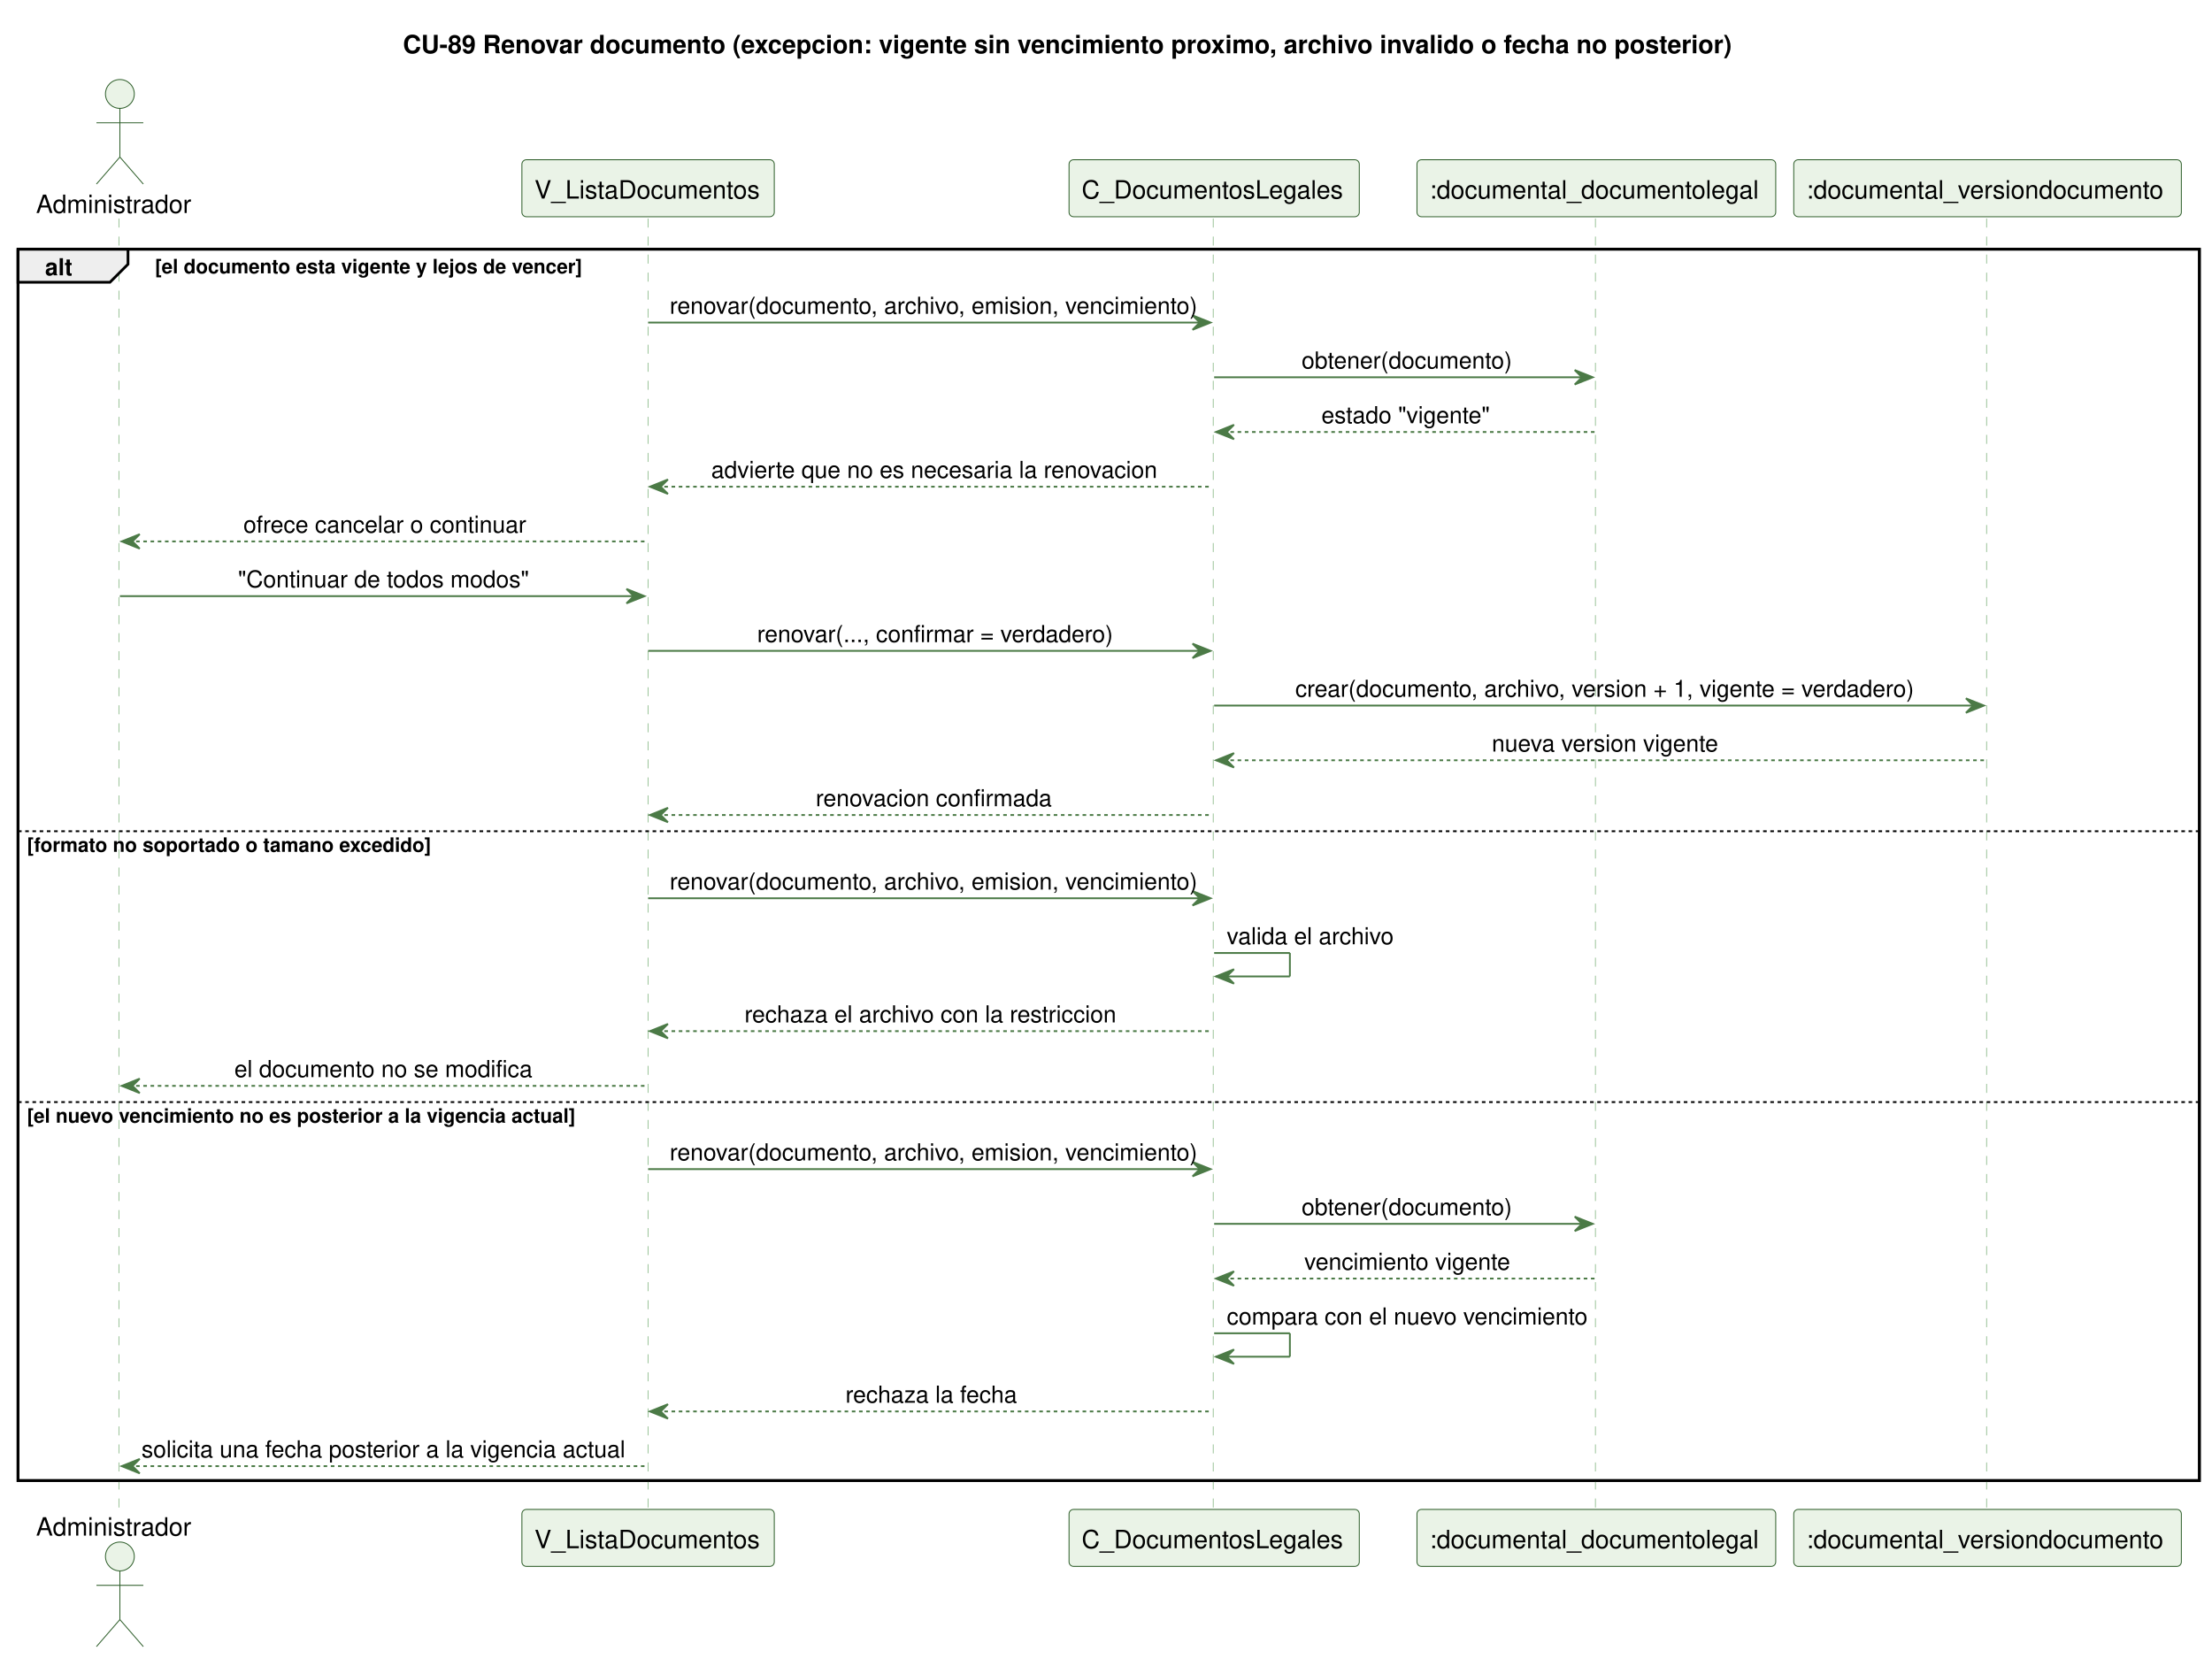
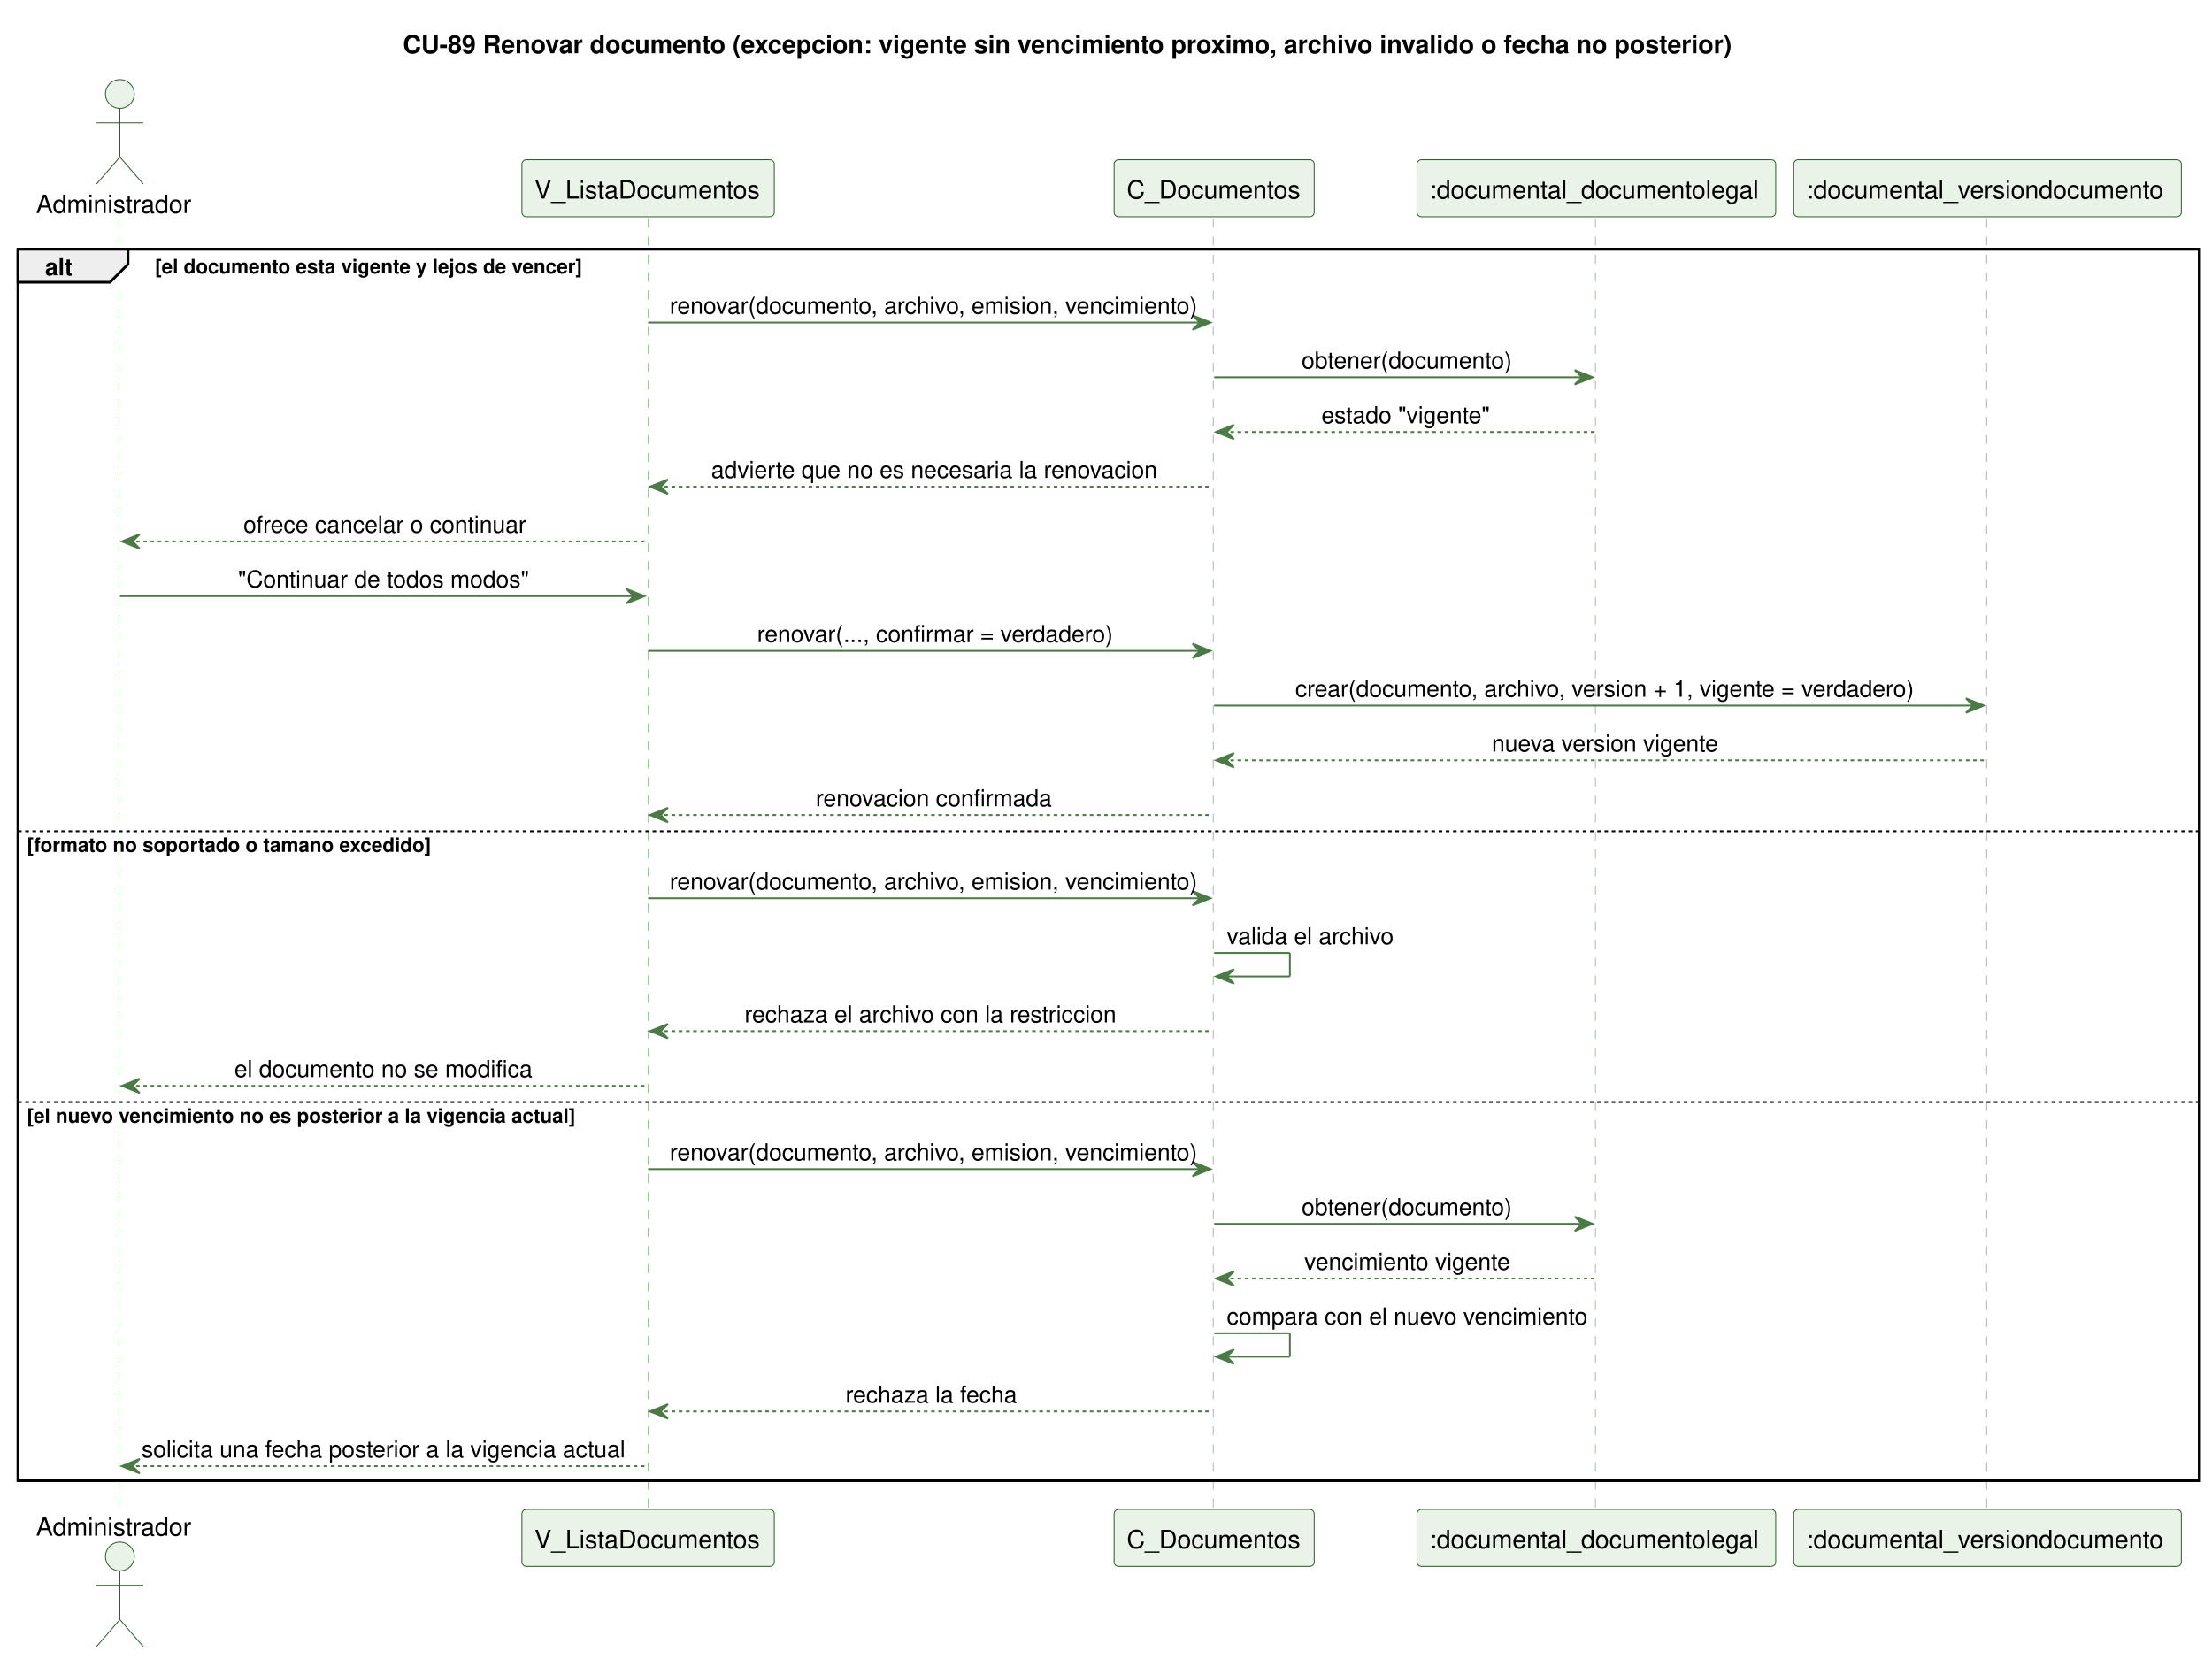
<svg xmlns="http://www.w3.org/2000/svg" contentStyleType="text/css" height="920px" preserveAspectRatio="none" style="width:1227px;height:920px;background:#FFFFFF;" version="1.1" viewBox="0 0 1227 920" width="1227px" zoomAndPan="magnify">
  <defs />
  <g>
    <text fill="#000000" font-family="Helvetica" font-size="14" font-weight="bold" lengthAdjust="spacing" textLength="782" x="223.5" y="29.533">CU-89 Renovar documento (excepcion: vigente sin vencimiento proximo, archivo invalido o fecha no posterior)</text>
    <rect fill="none" height="683.055" style="stroke:#000000;stroke-width:1.5;" width="1210" x="10" y="138.219" />
    <line style="stroke:#9CC49A;stroke-width:0.5;stroke-dasharray:5.0,5.0;" x1="66" x2="66" y1="121.219" y2="838.273" />
    <line style="stroke:#9CC49A;stroke-width:0.5;stroke-dasharray:5.0,5.0;" x1="359.5" x2="359.5" y1="121.219" y2="838.273" />
    <line style="stroke:#9CC49A;stroke-width:0.5;stroke-dasharray:5.0,5.0;" x1="673" x2="673" y1="121.219" y2="838.273" />
    <line style="stroke:#9CC49A;stroke-width:0.5;stroke-dasharray:5.0,5.0;" x1="885" x2="885" y1="121.219" y2="838.273" />
    <line style="stroke:#9CC49A;stroke-width:0.5;stroke-dasharray:5.0,5.0;" x1="1102" x2="1102" y1="121.219" y2="838.273" />
    <text fill="#000000" font-family="Helvetica" font-size="14" lengthAdjust="spacing" textLength="87" x="20" y="118.143">Administrador</text>
    <ellipse cx="66.5" cy="52.109" fill="#EAF3E7" rx="8" ry="8" style="stroke:#2E5E2A;stroke-width:0.5;" />
    <path d="M66.5,60.109 L66.5,87.109 M53.5,68.109 L79.5,68.109 M66.5,87.109 L53.5,102.109 M66.5,87.109 L79.5,102.109 " fill="none" style="stroke:#2E5E2A;stroke-width:0.5;" />
    <text fill="#000000" font-family="Helvetica" font-size="14" lengthAdjust="spacing" textLength="87" x="20" y="851.807">Administrador</text>
    <ellipse cx="66.5" cy="863.383" fill="#EAF3E7" rx="8" ry="8" style="stroke:#2E5E2A;stroke-width:0.5;" />
    <path d="M66.5,871.383 L66.5,898.383 M53.5,879.383 L79.5,879.383 M66.5,898.383 L53.5,913.383 M66.5,898.383 L79.5,913.383 " fill="none" style="stroke:#2E5E2A;stroke-width:0.5;" />
    <rect fill="#EAF3E7" height="31.609" rx="2.5" ry="2.5" style="stroke:#2E5E2A;stroke-width:0.5;" width="140" x="289.5" y="88.609" />
    <text fill="#000000" font-family="Helvetica" font-size="14" lengthAdjust="spacing" textLength="126" x="296.5" y="110.143">V_ListaDocumentos</text>
    <rect fill="#EAF3E7" height="31.609" rx="2.5" ry="2.5" style="stroke:#2E5E2A;stroke-width:0.5;" width="140" x="289.5" y="837.273" />
    <text fill="#000000" font-family="Helvetica" font-size="14" lengthAdjust="spacing" textLength="126" x="296.5" y="858.807">V_ListaDocumentos</text>
-     <rect fill="#EAF3E7" height="31.609" rx="2.5" ry="2.5" style="stroke:#2E5E2A;stroke-width:0.5;" width="161" x="593" y="88.609" />
-     <text fill="#000000" font-family="Helvetica" font-size="14" lengthAdjust="spacing" textLength="147" x="600" y="110.143">C_DocumentosLegales</text>
-     <rect fill="#EAF3E7" height="31.609" rx="2.5" ry="2.5" style="stroke:#2E5E2A;stroke-width:0.5;" width="161" x="593" y="837.273" />
-     <text fill="#000000" font-family="Helvetica" font-size="14" lengthAdjust="spacing" textLength="147" x="600" y="858.807">C_DocumentosLegales</text>
+     <rect fill="#EAF3E7" height="31.609" rx="2.5" ry="2.5" style="stroke:#2E5E2A;stroke-width:0.5;" width="111" x="618" y="88.609" />
+     <text fill="#000000" font-family="Helvetica" font-size="14" lengthAdjust="spacing" textLength="97" x="625" y="110.143">C_Documentos</text>
+     <rect fill="#EAF3E7" height="31.609" rx="2.5" ry="2.5" style="stroke:#2E5E2A;stroke-width:0.5;" width="111" x="618" y="837.273" />
+     <text fill="#000000" font-family="Helvetica" font-size="14" lengthAdjust="spacing" textLength="97" x="625" y="858.807">C_Documentos</text>
    <rect fill="#EAF3E7" height="31.609" rx="2.5" ry="2.5" style="stroke:#2E5E2A;stroke-width:0.5;" width="199" x="786" y="88.609" />
    <text fill="#000000" font-family="Helvetica" font-size="14" lengthAdjust="spacing" textLength="185" x="793" y="110.143">:documental_documentolegal</text>
    <rect fill="#EAF3E7" height="31.609" rx="2.5" ry="2.5" style="stroke:#2E5E2A;stroke-width:0.5;" width="199" x="786" y="837.273" />
    <text fill="#000000" font-family="Helvetica" font-size="14" lengthAdjust="spacing" textLength="185" x="793" y="858.807">:documental_documentolegal</text>
    <rect fill="#EAF3E7" height="31.609" rx="2.5" ry="2.5" style="stroke:#2E5E2A;stroke-width:0.5;" width="215" x="995" y="88.609" />
    <text fill="#000000" font-family="Helvetica" font-size="14" lengthAdjust="spacing" textLength="201" x="1002" y="110.143">:documental_versiondocumento</text>
    <rect fill="#EAF3E7" height="31.609" rx="2.5" ry="2.5" style="stroke:#2E5E2A;stroke-width:0.5;" width="215" x="995" y="837.273" />
    <text fill="#000000" font-family="Helvetica" font-size="14" lengthAdjust="spacing" textLength="201" x="1002" y="858.807">:documental_versiondocumento</text>
    <path d="M10,138.219 L71,138.219 L71,146.57 L61,156.57 L10,156.57 L10,138.219 " fill="#EEEEEE" style="stroke:#000000;stroke-width:1.5;" />
    <rect fill="none" height="683.055" style="stroke:#000000;stroke-width:1.5;" width="1210" x="10" y="138.219" />
    <text fill="#000000" font-family="Helvetica" font-size="13" font-weight="bold" lengthAdjust="spacing" textLength="16" x="25" y="152.714">alt</text>
    <text fill="#000000" font-family="Helvetica" font-size="11" font-weight="bold" lengthAdjust="spacing" textLength="252" x="86" y="151.638">[el documento esta vigente y lejos de vencer]</text>
    <polygon fill="#4B7A46" points="661.5,174.922,671.5,178.922,661.5,182.922,665.5,178.922" style="stroke:#4B7A46;stroke-width:1.0;" />
    <line style="stroke:#4B7A46;stroke-width:1.0;" x1="359.5" x2="667.5" y1="178.922" y2="178.922" />
    <text fill="#000000" font-family="Helvetica" font-size="13" lengthAdjust="spacing" textLength="290" x="371.5" y="174.065">renovar(documento, archivo, emision, vencimiento)</text>
    <polygon fill="#4B7A46" points="873.5,205.273,883.5,209.273,873.5,213.273,877.5,209.273" style="stroke:#4B7A46;stroke-width:1.0;" />
    <line style="stroke:#4B7A46;stroke-width:1.0;" x1="673.5" x2="879.5" y1="209.273" y2="209.273" />
    <text fill="#000000" font-family="Helvetica" font-size="13" lengthAdjust="spacing" textLength="115" x="722" y="204.417">obtener(documento)</text>
    <polygon fill="#4B7A46" points="684.5,235.625,674.5,239.625,684.5,243.625,680.5,239.625" style="stroke:#4B7A46;stroke-width:1.0;" />
    <line style="stroke:#4B7A46;stroke-width:1.0;stroke-dasharray:2.0,2.0;" x1="678.5" x2="884.5" y1="239.625" y2="239.625" />
    <text fill="#000000" font-family="Helvetica" font-size="13" lengthAdjust="spacing" textLength="93" x="733" y="234.769">estado "vigente"</text>
    <polygon fill="#4B7A46" points="370.5,265.977,360.5,269.977,370.5,273.977,366.5,269.977" style="stroke:#4B7A46;stroke-width:1.0;" />
    <line style="stroke:#4B7A46;stroke-width:1.0;stroke-dasharray:2.0,2.0;" x1="364.5" x2="672.5" y1="269.977" y2="269.977" />
    <text fill="#000000" font-family="Helvetica" font-size="13" lengthAdjust="spacing" textLength="244" x="394.5" y="265.12">advierte que no es necesaria la renovacion</text>
    <polygon fill="#4B7A46" points="77.5,296.328,67.5,300.328,77.5,304.328,73.5,300.328" style="stroke:#4B7A46;stroke-width:1.0;" />
    <line style="stroke:#4B7A46;stroke-width:1.0;stroke-dasharray:2.0,2.0;" x1="71.5" x2="358.5" y1="300.328" y2="300.328" />
    <text fill="#000000" font-family="Helvetica" font-size="13" lengthAdjust="spacing" textLength="156" x="135" y="295.472">ofrece cancelar o continuar</text>
    <polygon fill="#4B7A46" points="347.5,326.68,357.5,330.68,347.5,334.68,351.5,330.68" style="stroke:#4B7A46;stroke-width:1.0;" />
    <line style="stroke:#4B7A46;stroke-width:1.0;" x1="66.5" x2="353.5" y1="330.68" y2="330.68" />
    <text fill="#000000" font-family="Helvetica" font-size="13" lengthAdjust="spacing" textLength="162" x="132" y="325.823">"Continuar de todos modos"</text>
    <polygon fill="#4B7A46" points="661.5,357.031,671.5,361.031,661.5,365.031,665.5,361.031" style="stroke:#4B7A46;stroke-width:1.0;" />
    <line style="stroke:#4B7A46;stroke-width:1.0;" x1="359.5" x2="667.5" y1="361.031" y2="361.031" />
    <text fill="#000000" font-family="Helvetica" font-size="13" lengthAdjust="spacing" textLength="193" x="420" y="356.175">renovar(..., confirmar = verdadero)</text>
    <polygon fill="#4B7A46" points="1090.5,387.383,1100.5,391.383,1090.5,395.383,1094.5,391.383" style="stroke:#4B7A46;stroke-width:1.0;" />
    <line style="stroke:#4B7A46;stroke-width:1.0;" x1="673.5" x2="1096.5" y1="391.383" y2="391.383" />
    <text fill="#000000" font-family="Helvetica" font-size="13" lengthAdjust="spacing" textLength="339" x="718.5" y="386.526">crear(documento, archivo, version + 1, vigente = verdadero)</text>
    <polygon fill="#4B7A46" points="684.5,417.734,674.5,421.734,684.5,425.734,680.5,421.734" style="stroke:#4B7A46;stroke-width:1.0;" />
    <line style="stroke:#4B7A46;stroke-width:1.0;stroke-dasharray:2.0,2.0;" x1="678.5" x2="1101.5" y1="421.734" y2="421.734" />
    <text fill="#000000" font-family="Helvetica" font-size="13" lengthAdjust="spacing" textLength="121" x="827.5" y="416.878">nueva version vigente</text>
    <polygon fill="#4B7A46" points="370.5,448.086,360.5,452.086,370.5,456.086,366.5,452.086" style="stroke:#4B7A46;stroke-width:1.0;" />
    <line style="stroke:#4B7A46;stroke-width:1.0;stroke-dasharray:2.0,2.0;" x1="364.5" x2="672.5" y1="452.086" y2="452.086" />
    <text fill="#000000" font-family="Helvetica" font-size="13" lengthAdjust="spacing" textLength="128" x="452.5" y="447.229">renovacion confirmada</text>
    <line style="stroke:#000000;stroke-width:1.0;stroke-dasharray:2.0,2.0;" x1="10" x2="1220" y1="461.086" y2="461.086" />
    <text fill="#000000" font-family="Helvetica" font-size="11" font-weight="bold" lengthAdjust="spacing" textLength="236" x="15" y="472.505">[formato no soportado o tamano excedido]</text>
    <polygon fill="#4B7A46" points="661.5,494.273,671.5,498.273,661.5,502.273,665.5,498.273" style="stroke:#4B7A46;stroke-width:1.0;" />
    <line style="stroke:#4B7A46;stroke-width:1.0;" x1="359.5" x2="667.5" y1="498.273" y2="498.273" />
    <text fill="#000000" font-family="Helvetica" font-size="13" lengthAdjust="spacing" textLength="290" x="371.5" y="493.417">renovar(documento, archivo, emision, vencimiento)</text>
    <line style="stroke:#4B7A46;stroke-width:1.0;" x1="673.5" x2="715.5" y1="528.625" y2="528.625" />
    <line style="stroke:#4B7A46;stroke-width:1.0;" x1="715.5" x2="715.5" y1="528.625" y2="541.625" />
    <line style="stroke:#4B7A46;stroke-width:1.0;" x1="674.5" x2="715.5" y1="541.625" y2="541.625" />
    <polygon fill="#4B7A46" points="684.5,537.625,674.5,541.625,684.5,545.625,680.5,541.625" style="stroke:#4B7A46;stroke-width:1.0;" />
    <text fill="#000000" font-family="Helvetica" font-size="13" lengthAdjust="spacing" textLength="90" x="680.5" y="523.769">valida el archivo</text>
    <polygon fill="#4B7A46" points="370.5,567.977,360.5,571.977,370.5,575.977,366.5,571.977" style="stroke:#4B7A46;stroke-width:1.0;" />
    <line style="stroke:#4B7A46;stroke-width:1.0;stroke-dasharray:2.0,2.0;" x1="364.5" x2="672.5" y1="571.977" y2="571.977" />
    <text fill="#000000" font-family="Helvetica" font-size="13" lengthAdjust="spacing" textLength="207" x="413" y="567.12">rechaza el archivo con la restriccion</text>
    <polygon fill="#4B7A46" points="77.5,598.328,67.5,602.328,77.5,606.328,73.5,602.328" style="stroke:#4B7A46;stroke-width:1.0;" />
    <line style="stroke:#4B7A46;stroke-width:1.0;stroke-dasharray:2.0,2.0;" x1="71.5" x2="358.5" y1="602.328" y2="602.328" />
    <text fill="#000000" font-family="Helvetica" font-size="13" lengthAdjust="spacing" textLength="166" x="130" y="597.472">el documento no se modifica</text>
    <line style="stroke:#000000;stroke-width:1.0;stroke-dasharray:2.0,2.0;" x1="10" x2="1220" y1="611.328" y2="611.328" />
    <text fill="#000000" font-family="Helvetica" font-size="11" font-weight="bold" lengthAdjust="spacing" textLength="319" x="15" y="622.747">[el nuevo vencimiento no es posterior a la vigencia actual]</text>
    <polygon fill="#4B7A46" points="661.5,644.516,671.5,648.516,661.5,652.516,665.5,648.516" style="stroke:#4B7A46;stroke-width:1.0;" />
    <line style="stroke:#4B7A46;stroke-width:1.0;" x1="359.5" x2="667.5" y1="648.516" y2="648.516" />
    <text fill="#000000" font-family="Helvetica" font-size="13" lengthAdjust="spacing" textLength="290" x="371.5" y="643.659">renovar(documento, archivo, emision, vencimiento)</text>
    <polygon fill="#4B7A46" points="873.5,674.867,883.5,678.867,873.5,682.867,877.5,678.867" style="stroke:#4B7A46;stroke-width:1.0;" />
    <line style="stroke:#4B7A46;stroke-width:1.0;" x1="673.5" x2="879.5" y1="678.867" y2="678.867" />
    <text fill="#000000" font-family="Helvetica" font-size="13" lengthAdjust="spacing" textLength="115" x="722" y="674.011">obtener(documento)</text>
    <polygon fill="#4B7A46" points="684.5,705.219,674.5,709.219,684.5,713.219,680.5,709.219" style="stroke:#4B7A46;stroke-width:1.0;" />
    <line style="stroke:#4B7A46;stroke-width:1.0;stroke-dasharray:2.0,2.0;" x1="678.5" x2="884.5" y1="709.219" y2="709.219" />
    <text fill="#000000" font-family="Helvetica" font-size="13" lengthAdjust="spacing" textLength="112" x="723.5" y="704.362">vencimiento vigente</text>
    <line style="stroke:#4B7A46;stroke-width:1.0;" x1="673.5" x2="715.5" y1="739.57" y2="739.57" />
    <line style="stroke:#4B7A46;stroke-width:1.0;" x1="715.5" x2="715.5" y1="739.57" y2="752.57" />
    <line style="stroke:#4B7A46;stroke-width:1.0;" x1="674.5" x2="715.5" y1="752.57" y2="752.57" />
    <polygon fill="#4B7A46" points="684.5,748.57,674.5,752.57,684.5,756.57,680.5,752.57" style="stroke:#4B7A46;stroke-width:1.0;" />
    <text fill="#000000" font-family="Helvetica" font-size="13" lengthAdjust="spacing" textLength="198" x="680.5" y="734.714">compara con el nuevo vencimiento</text>
    <polygon fill="#4B7A46" points="370.5,778.922,360.5,782.922,370.5,786.922,366.5,782.922" style="stroke:#4B7A46;stroke-width:1.0;" />
    <line style="stroke:#4B7A46;stroke-width:1.0;stroke-dasharray:2.0,2.0;" x1="364.5" x2="672.5" y1="782.922" y2="782.922" />
    <text fill="#000000" font-family="Helvetica" font-size="13" lengthAdjust="spacing" textLength="95" x="469" y="778.065">rechaza la fecha</text>
    <polygon fill="#4B7A46" points="77.5,809.273,67.5,813.273,77.5,817.273,73.5,813.273" style="stroke:#4B7A46;stroke-width:1.0;" />
    <line style="stroke:#4B7A46;stroke-width:1.0;stroke-dasharray:2.0,2.0;" x1="71.5" x2="358.5" y1="813.273" y2="813.273" />
    <text fill="#000000" font-family="Helvetica" font-size="13" lengthAdjust="spacing" textLength="269" x="78.5" y="808.417">solicita una fecha posterior a la vigencia actual</text>
  </g>
</svg>
